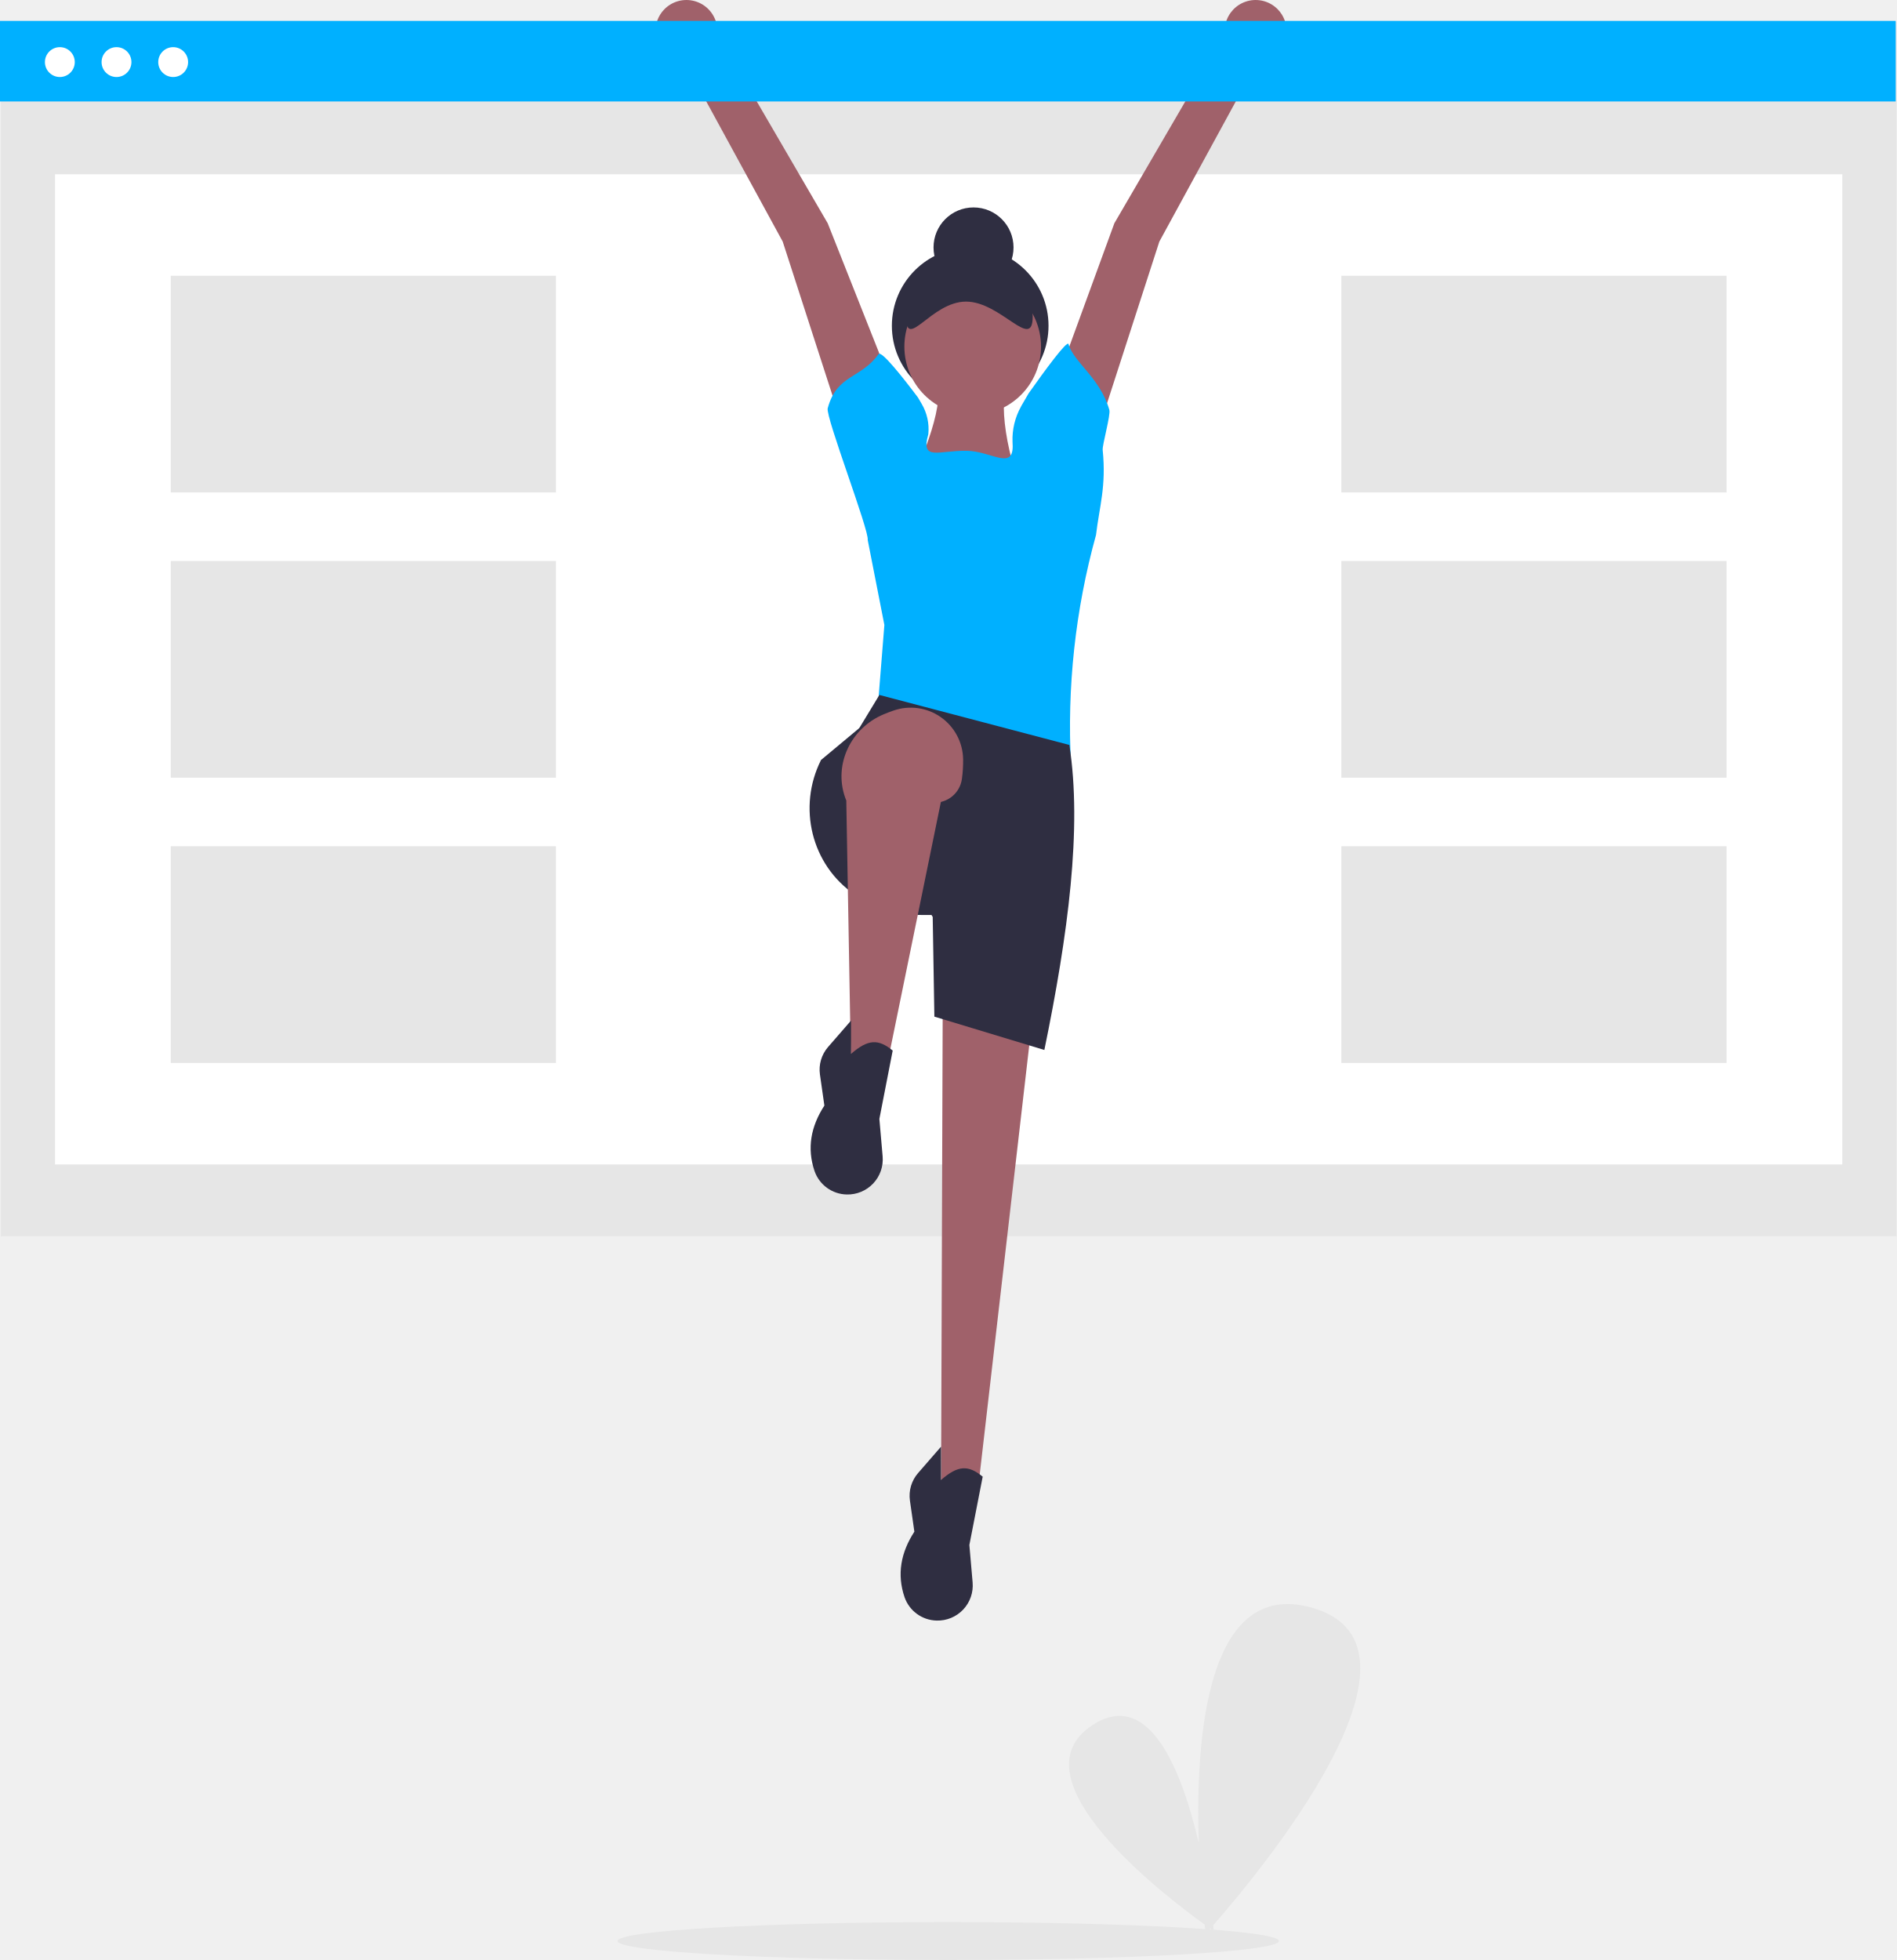
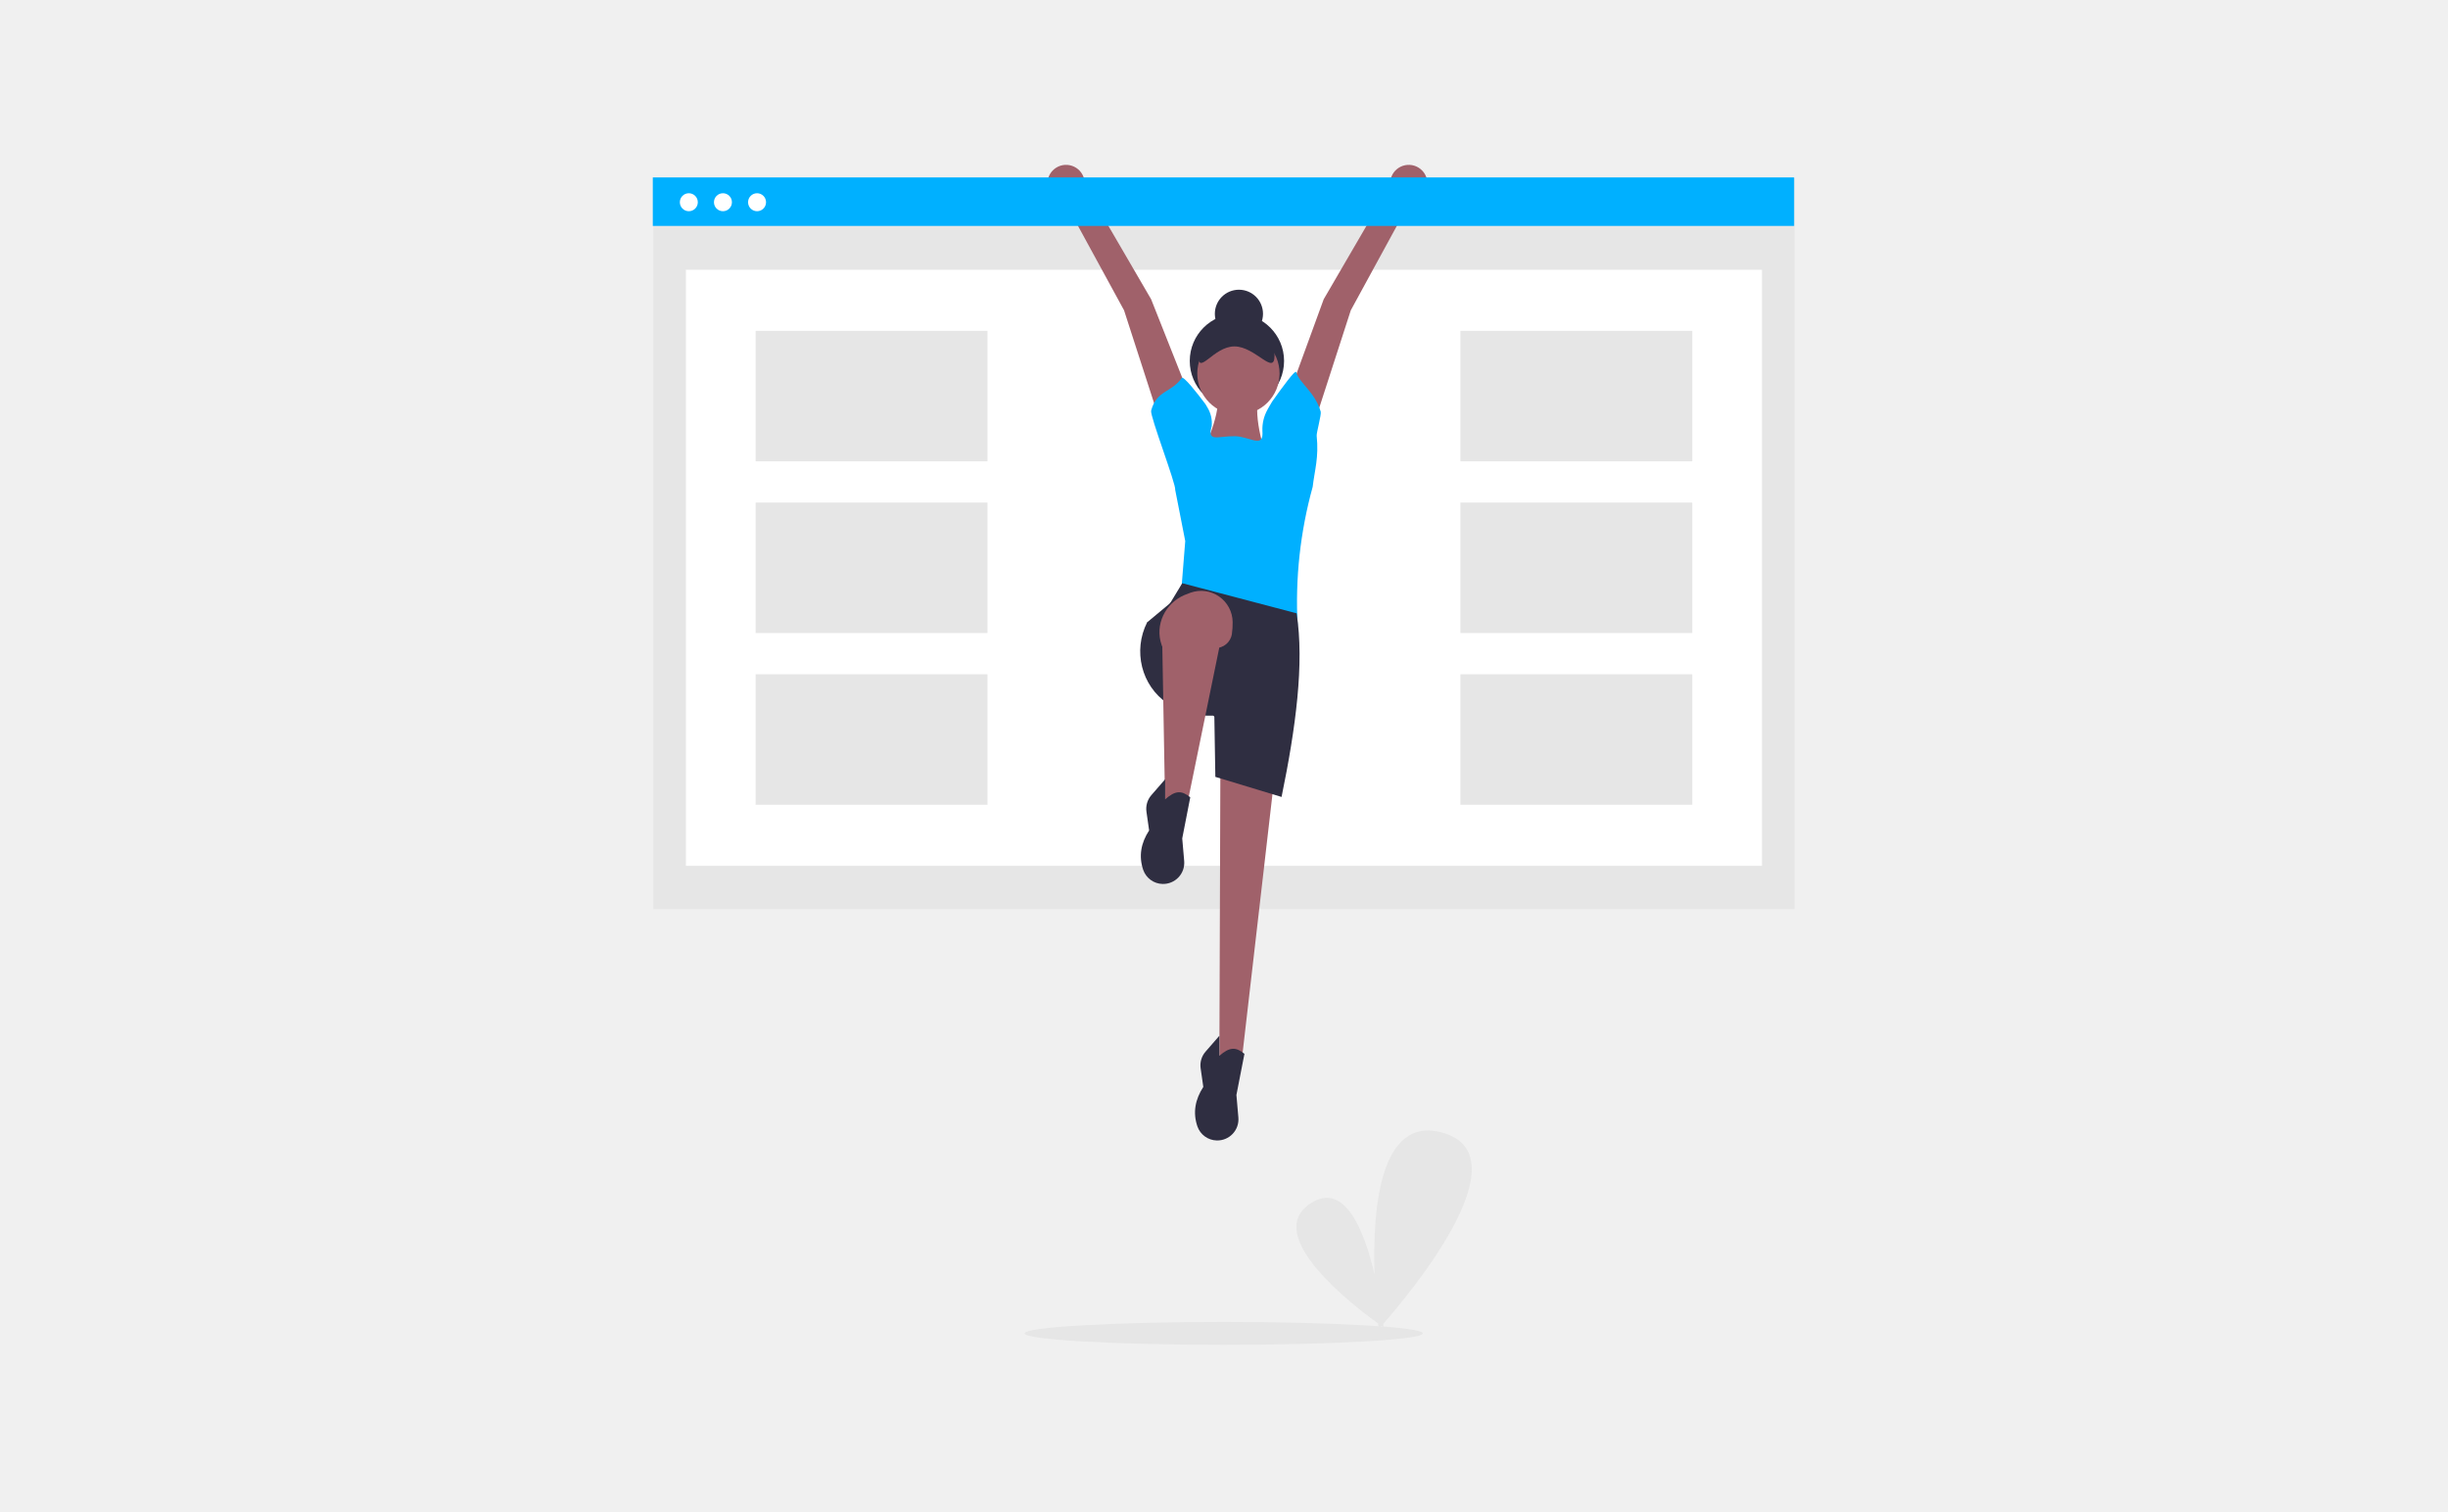
- <svg xmlns="http://www.w3.org/2000/svg" id="adb70ced-db85-4cc8-a8af-ce8a9a5cd296" data-name="Layer 1" width="699.639" height="722.955" viewBox="0 0 699.639 722.955">
-   <ellipse cx="349.82" cy="715.955" rx="122" ry="7" fill="#e6e6e6" />
-   <path d="M697.737,798.665c15.3-17.408,87.349-103.092,36.14-117.217-38.461-10.609-42.746,47.76-41.456,86.93-6.159-26.39-18.111-57.219-39.111-43.617-30.264,19.603,26.444,62.984,41.257,73.634.243,2.166.404,3.369.404,3.369s.608-.663,1.691-1.882c.846.593,1.317.911,1.317.911S697.9,800.025,697.737,798.665Z" transform="translate(-250.1804 -88.52272)" fill="#e6e6e6" />
-   <rect x="0.299" y="8.109" width="699.341" height="447.889" fill="#e6e6e6" />
-   <rect x="20.296" y="64.285" width="659.346" height="365.215" fill="#fff" />
-   <rect x="494.84" y="101.711" width="142.097" height="79.93" fill="#e6e6e6" />
-   <rect x="494.84" y="206.928" width="142.097" height="79.93" fill="#e6e6e6" />
-   <rect x="494.84" y="312.145" width="142.097" height="79.93" fill="#e6e6e6" />
-   <rect x="63.001" y="101.711" width="142.097" height="79.93" fill="#e6e6e6" />
-   <rect x="63.001" y="206.928" width="142.097" height="79.93" fill="#e6e6e6" />
-   <rect x="63.001" y="312.145" width="142.097" height="79.93" fill="#e6e6e6" />
-   <circle cx="357.914" cy="120.162" r="28.895" fill="#2f2e41" />
-   <path d="M711.071,116.774l9.654-8.097a11.41,11.41,0,0,0,.852-16.692l0,0a11.41,11.41,0,0,0-18.809,3.792l-4.607,11.774-36.887,63.323-18.751,51.335,15.062,18.136,20.288-62.708Z" transform="translate(-250.1804 -88.52272)" fill="#a0616a" />
-   <path d="M505.732,116.774l-9.654-8.097a11.41,11.41,0,0,1-.852-16.692l0,0a11.41,11.41,0,0,1,18.809,3.792l4.607,11.774,36.887,63.323,20.595,51.95-16.907,17.521L538.931,177.638Z" transform="translate(-250.1804 -88.52272)" fill="#a0616a" />
-   <circle cx="359.144" cy="91.267" r="14.755" fill="#2f2e41" />
-   <polygon points="360.373 552.973 347.155 552.051 347.77 371.918 380.354 379.91 360.373 552.973" fill="#a0616a" />
-   <path d="M595.727,686.279h0a12.85,12.85,0,0,1-11.845-8.606c-2.875-8.446-1.389-16.483,3.617-24.189l-1.636-11.449a12.737,12.737,0,0,1,2.998-10.159l8.475-9.746V634.425c6.203-5.425,10.028-5.622,15.37-1.23l-4.918,25.206,1.201,13.81A12.95,12.95,0,0,1,595.727,686.279Z" transform="translate(-250.1804 -88.52272)" fill="#2f2e41" />
-   <path d="M631.764,276.004l-51.642-1.23c7.318-7.113,17.797-34.388,15.984-42.42h25.206C618.287,240.621,624.143,268.7,631.764,276.004Z" transform="translate(-250.1804 -88.52272)" fill="#a0616a" />
-   <path d="M645.289,370.682l-71.315-20.903,2.459-30.739-6.148-31.354c.627-3.402-15.605-45.418-14.755-48.568,3.395-12.588,12.288-10.848,18.751-19.981,1.049-1.483,9.24,8.946,14.537,15.998.629,1.086,1.061,1.822,1.358,2.321a18.358,18.358,0,0,1,2.473,11.169l-.006.068h0c-2.902,10.046,3.766,5.927,14.222,6.102h0c8.87.148,16.907,7.176,16.907-1.695h0c-.015-.503-.037-1.028-.061-1.568a24.742,24.742,0,0,1,3.115-13.01c.137-.249-.517.79,2.829-4.914,6-8.484,14.262-19.757,14.712-18.159,1.895,6.727,11.647,12.378,15.062,24.284.526,1.833-2.642,12.956-2.459,14.755,1.369,13.484-1.23,20.903-2.459,31.354A264.848,264.848,0,0,0,645.289,370.682Z" transform="translate(-250.1804 -88.52272)" fill="#00b0ff" />
-   <path d="M635.453,475.81l-40.576-12.296-.615-36.887-31.969-61.479,12.296-20.288,70.086,18.444C649.456,393.948,644.186,433.368,635.453,475.81Z" transform="translate(-250.1804 -88.52272)" fill="#2f2e41" />
-   <polygon points="366.214 338.105 344.081 338.105 302.891 280.315 317.646 268.019 366.214 338.105" fill="#2f2e41" />
-   <path d="M626.846,426.012h-36.776a43.558,43.558,0,0,1-24.477-7.48c-16.12-10.897-21.281-32.321-12.522-49.695h0l73.774,3.689Z" transform="translate(-250.1804 -88.52272)" fill="#2f2e41" />
-   <path d="M594.668,384.573l-32.375-.981q-.182-.461-.345-.927c-4.306-12.263,2.169-25.594,14.149-30.633,1.206-.507,2.431-.976,3.683-1.408a19.338,19.338,0,0,1,25.705,17.925,48.751,48.751,0,0,1-.459,7.366A10.123,10.123,0,0,1,594.668,384.573Z" transform="translate(-250.1804 -88.52272)" fill="#a0616a" />
-   <polygon points="326.867 394.665 313.957 394.665 312.112 290.151 348.385 289.536 326.867 394.665" fill="#a0616a" />
-   <path d="M562.528,529.113h0a12.849,12.849,0,0,1-11.845-8.606c-2.875-8.446-1.389-16.483,3.617-24.189L552.665,484.868a12.737,12.737,0,0,1,2.998-10.159l8.475-9.746V477.259c6.203-5.425,10.028-5.622,15.37-1.23l-4.918,25.206,1.201,13.81A12.95,12.95,0,0,1,562.528,529.113Z" transform="translate(-250.1804 -88.52272)" fill="#2f2e41" />
-   <circle cx="358.836" cy="127.847" r="25.206" fill="#a0616a" />
-   <path d="M631.149,205.304c0,12.902-11.689-5.533-24.591-5.533s-22.132,18.436-22.132,5.533a23.362,23.362,0,0,1,46.724,0Z" transform="translate(-250.1804 -88.52272)" fill="#2f2e41" />
-   <rect y="7.712" width="699.341" height="29.711" fill="#00b0ff" />
-   <circle cx="22.078" cy="22.902" r="5.507" fill="#fff" />
-   <circle cx="42.98" cy="22.902" r="5.507" fill="#fff" />
-   <circle cx="63.882" cy="22.902" r="5.507" fill="#fff" />
+ <svg xmlns="http://www.w3.org/2000/svg" width="1500px" height="926px" viewBox="0 0 1500 926" version="1.1">
+   <g id="internet-as-medium" stroke="none" stroke-width="1" fill="none" fill-rule="evenodd">
+     <g id="cover" transform="translate(400, 101)" fill-rule="nonzero">
+       <ellipse id="Oval" fill="#E6E6E6" cx="349.82" cy="715.955" rx="122" ry="7" />
+       <path d="M447.557,710.142 C462.857,692.734 534.906,607.05 483.697,592.925 C445.235,582.316 440.95,640.685 442.241,679.855 C436.082,653.465 424.13,622.636 403.13,636.238 C372.866,655.841 429.574,699.223 444.388,709.872 C444.631,712.038 444.791,713.241 444.791,713.241 C444.791,713.241 445.399,712.579 446.482,711.359 C447.328,711.952 447.799,712.27 447.799,712.27 C447.799,712.27 447.72,711.503 447.557,710.142 Z" id="Path" fill="#E6E6E6" />
+       <rect id="Rectangle" fill="#E6E6E6" x="0.299" y="8.109" width="699.341" height="447.889" />
+       <rect id="Rectangle" fill="#FFFFFF" x="20.296" y="64.285" width="659.346" height="365.215" />
+       <rect id="Rectangle" fill="#E6E6E6" x="494.84" y="101.711" width="142.097" height="79.93" />
+       <rect id="Rectangle" fill="#E6E6E6" x="494.84" y="206.928" width="142.097" height="79.93" />
+       <rect id="Rectangle" fill="#E6E6E6" x="494.84" y="312.145" width="142.097" height="79.93" />
+       <rect id="Rectangle" fill="#E6E6E6" x="63.001" y="101.711" width="142.097" height="79.93" />
+       <rect id="Rectangle" fill="#E6E6E6" x="63.001" y="206.928" width="142.097" height="79.93" />
+       <rect id="Rectangle" fill="#E6E6E6" x="63.001" y="312.145" width="142.097" height="79.93" />
+       <circle id="Oval" fill="#2F2E41" cx="357.914" cy="120.162" r="28.895" />
+       <path d="M460.891,28.252 L470.545,20.155 C472.974,18.118 474.446,15.161 474.608,11.995 C474.769,8.828 473.606,5.737 471.397,3.463 L471.397,3.463 C468.693,0.68 464.761,-0.538 460.958,0.229 C457.155,0.995 454.002,3.642 452.588,7.255 L447.98,19.03 L411.093,82.353 L392.342,133.688 L407.405,151.824 L427.693,89.116 L460.891,28.252 Z" id="Path" fill="#A0616A" />
+       <path d="M255.552,28.252 L245.898,20.155 C243.469,18.118 241.997,15.161 241.835,11.995 C241.674,8.828 242.837,5.737 245.046,3.463 L245.046,3.463 C247.75,0.68 251.682,-0.538 255.485,0.229 C259.288,0.995 262.441,3.642 263.855,7.255 L268.463,19.03 L305.35,82.353 L325.945,134.303 L309.038,151.824 L288.751,89.116 L255.552,28.252 Z" id="Path" fill="#A0616A" />
+       <circle id="Oval" fill="#2F2E41" cx="359.144" cy="91.267" r="14.755" />
+       <polygon id="Path" fill="#A0616A" points="360.373 552.973 347.155 552.051 347.77 371.918 380.354 379.91" />
+       <path d="M345.546,597.756 L345.546,597.756 C340.19,597.637 335.47,594.208 333.702,589.15 C330.826,580.704 332.312,572.667 337.319,564.961 L335.683,553.512 C335.16,549.851 336.254,546.143 338.681,543.353 L347.155,533.607 L347.155,545.903 C353.358,540.477 357.183,540.281 362.525,544.673 L357.607,569.879 L358.808,583.689 C359.127,587.367 357.862,591.008 355.329,593.694 C352.796,596.381 349.237,597.859 345.546,597.756 L345.546,597.756 Z" id="Path" fill="#2F2E41" />
+       <path d="M381.583,187.482 L329.941,186.252 C337.259,179.139 347.739,151.864 345.926,143.832 L371.132,143.832 C368.106,152.098 373.963,180.177 381.583,187.482 Z" id="Path" fill="#A0616A" />
+       <path d="M395.109,282.159 L323.793,261.256 L326.253,230.517 L320.105,199.163 C320.732,195.761 304.5,153.745 305.35,150.594 C308.745,138.007 317.638,139.746 324.101,130.614 C325.15,129.131 333.341,139.56 338.638,146.611 C339.267,147.698 339.699,148.434 339.996,148.933 C341.989,152.297 342.855,156.211 342.469,160.102 L342.463,160.17 L342.463,160.17 C339.56,170.216 346.229,166.097 356.685,166.271 L356.685,166.271 C365.555,166.419 373.591,173.448 373.591,164.576 L373.591,164.576 C373.577,164.073 373.554,163.548 373.531,163.008 C373.355,158.468 374.432,153.967 376.646,149.998 C376.783,149.75 376.129,150.788 379.475,145.084 C385.474,136.6 393.736,125.327 394.187,126.925 C396.082,133.652 405.834,139.303 409.249,151.209 C409.774,153.042 406.607,164.166 406.79,165.964 C408.159,179.448 405.56,186.867 404.331,197.318 C396.691,224.914 393.576,253.566 395.109,282.159 L395.109,282.159 Z" id="Path" fill="#00B0FF" />
+       <path d="M385.272,387.288 L344.696,374.992 L344.081,338.105 L312.112,276.626 L324.408,256.338 L394.494,274.781 C399.276,305.425 394.005,344.845 385.272,387.288 Z" id="Path" fill="#2F2E41" />
+       <polygon id="Path" fill="#2F2E41" points="366.214 338.105 344.081 338.105 302.891 280.315 317.646 268.019" />
+       <path d="M376.665,337.49 L339.889,337.49 C331.165,337.504 322.638,334.898 315.413,330.01 C299.292,319.113 294.131,297.689 302.891,280.315 L302.891,280.315 L376.665,284.003 L376.665,337.49 Z" id="Path" fill="#2F2E41" />
+       <path d="M344.488,296.051 L312.112,295.069 C311.991,294.762 311.876,294.453 311.767,294.143 C307.461,281.88 313.936,268.549 325.916,263.51 C327.122,263.002 328.347,262.533 329.598,262.101 C335.457,260.058 341.94,260.949 347.029,264.498 C352.119,268.047 355.196,273.822 355.303,280.026 C355.337,282.489 355.183,284.951 354.844,287.392 C354.102,292.494 349.641,296.223 344.488,296.051 L344.488,296.051 Z" id="Path" fill="#A0616A" />
+       <polygon id="Path" fill="#A0616A" points="326.867 394.665 313.957 394.665 312.112 290.151 348.385 289.536" />
+       <path d="M312.348,440.59 L312.348,440.59 C306.991,440.471 302.271,437.041 300.503,431.984 C297.628,423.537 299.114,415.501 304.12,407.795 L302.485,396.345 C301.962,392.684 303.056,388.977 305.482,386.186 L313.957,376.441 L313.957,388.736 C320.16,383.311 323.984,383.115 329.326,387.507 L324.408,412.713 L325.609,426.523 C325.929,430.201 324.663,433.841 322.131,436.528 C319.598,439.215 316.039,440.692 312.348,440.59 Z" id="Path" fill="#2F2E41" />
+       <circle id="Oval" fill="#A0616A" cx="358.836" cy="127.847" r="25.206" />
+       <path d="M380.969,116.781 C380.969,129.684 369.28,111.248 356.377,111.248 C343.475,111.248 334.245,129.684 334.245,116.781 C334.245,103.879 344.704,93.419 357.607,93.419 C370.509,93.419 380.969,103.879 380.969,116.781 L380.969,116.781 Z" id="Path" fill="#2F2E41" />
+       <rect id="Rectangle" fill="#00B0FF" x="0" y="7.712" width="699.341" height="29.711" />
+       <circle id="Oval" fill="#FFFFFF" cx="22.078" cy="22.902" r="5.507" />
+       <circle id="Oval" fill="#FFFFFF" cx="42.98" cy="22.902" r="5.507" />
+       <circle id="Oval" fill="#FFFFFF" cx="63.882" cy="22.902" r="5.507" />
+     </g>
+   </g>
</svg>
